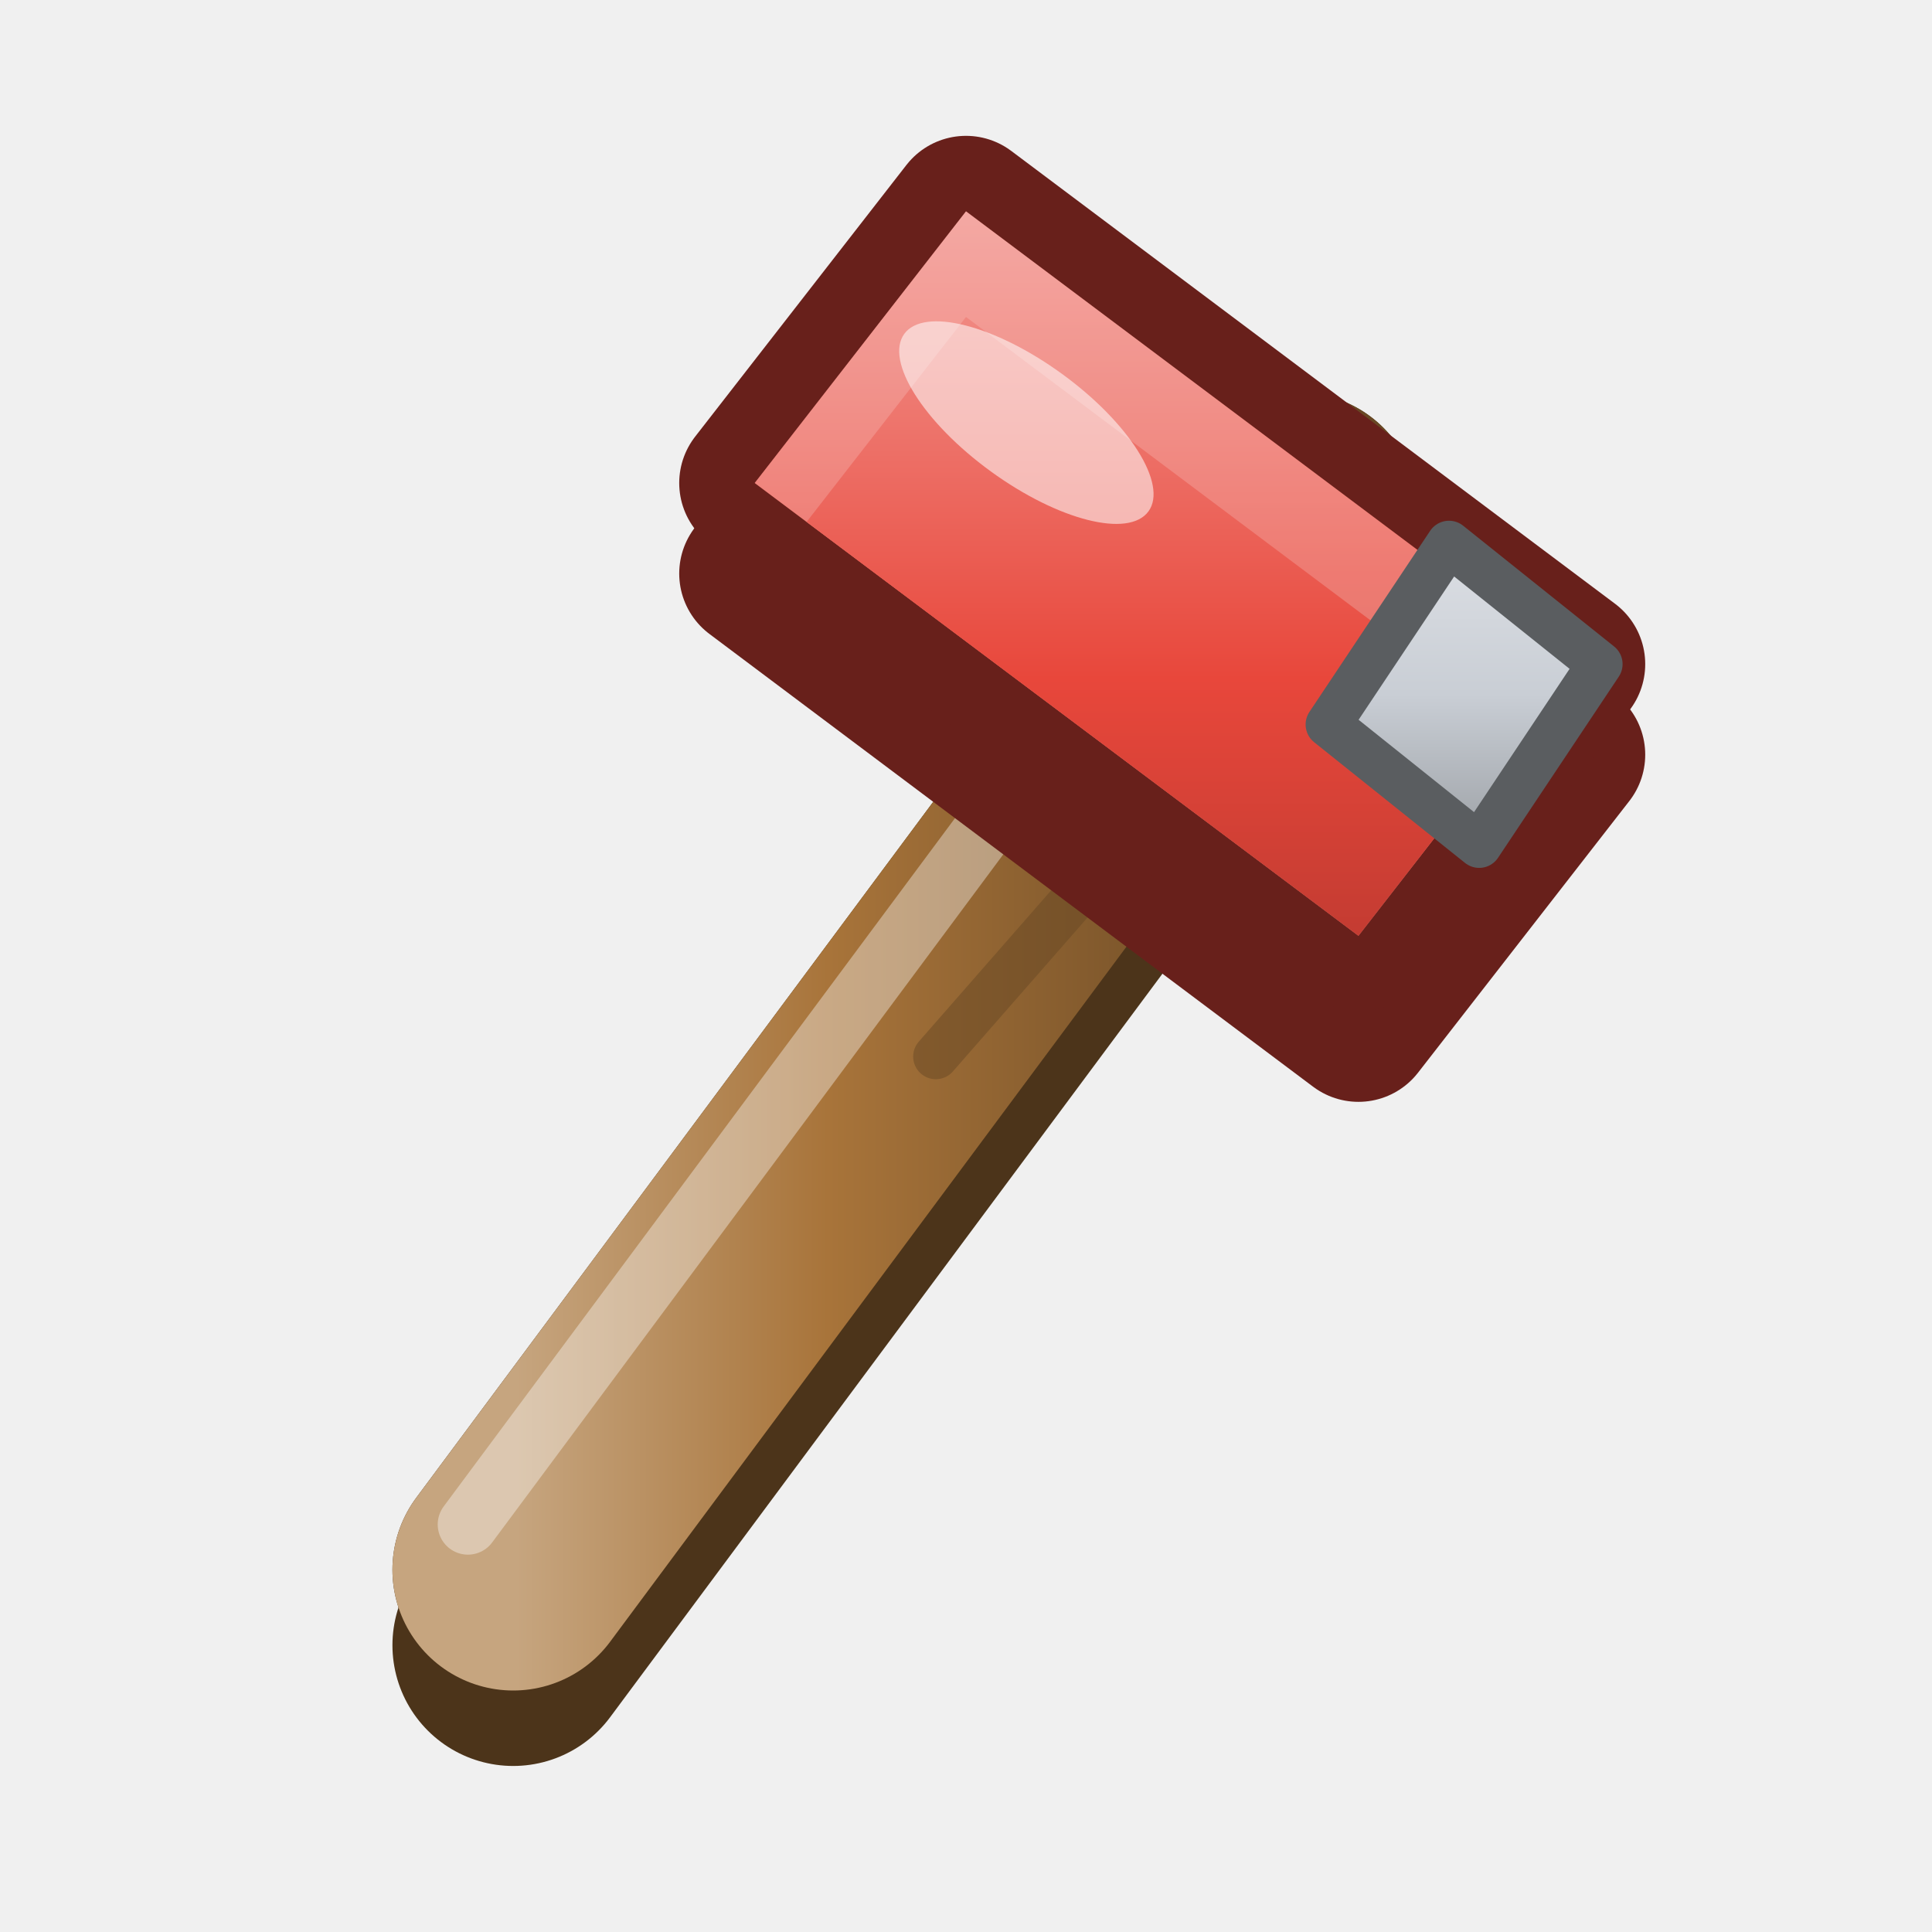
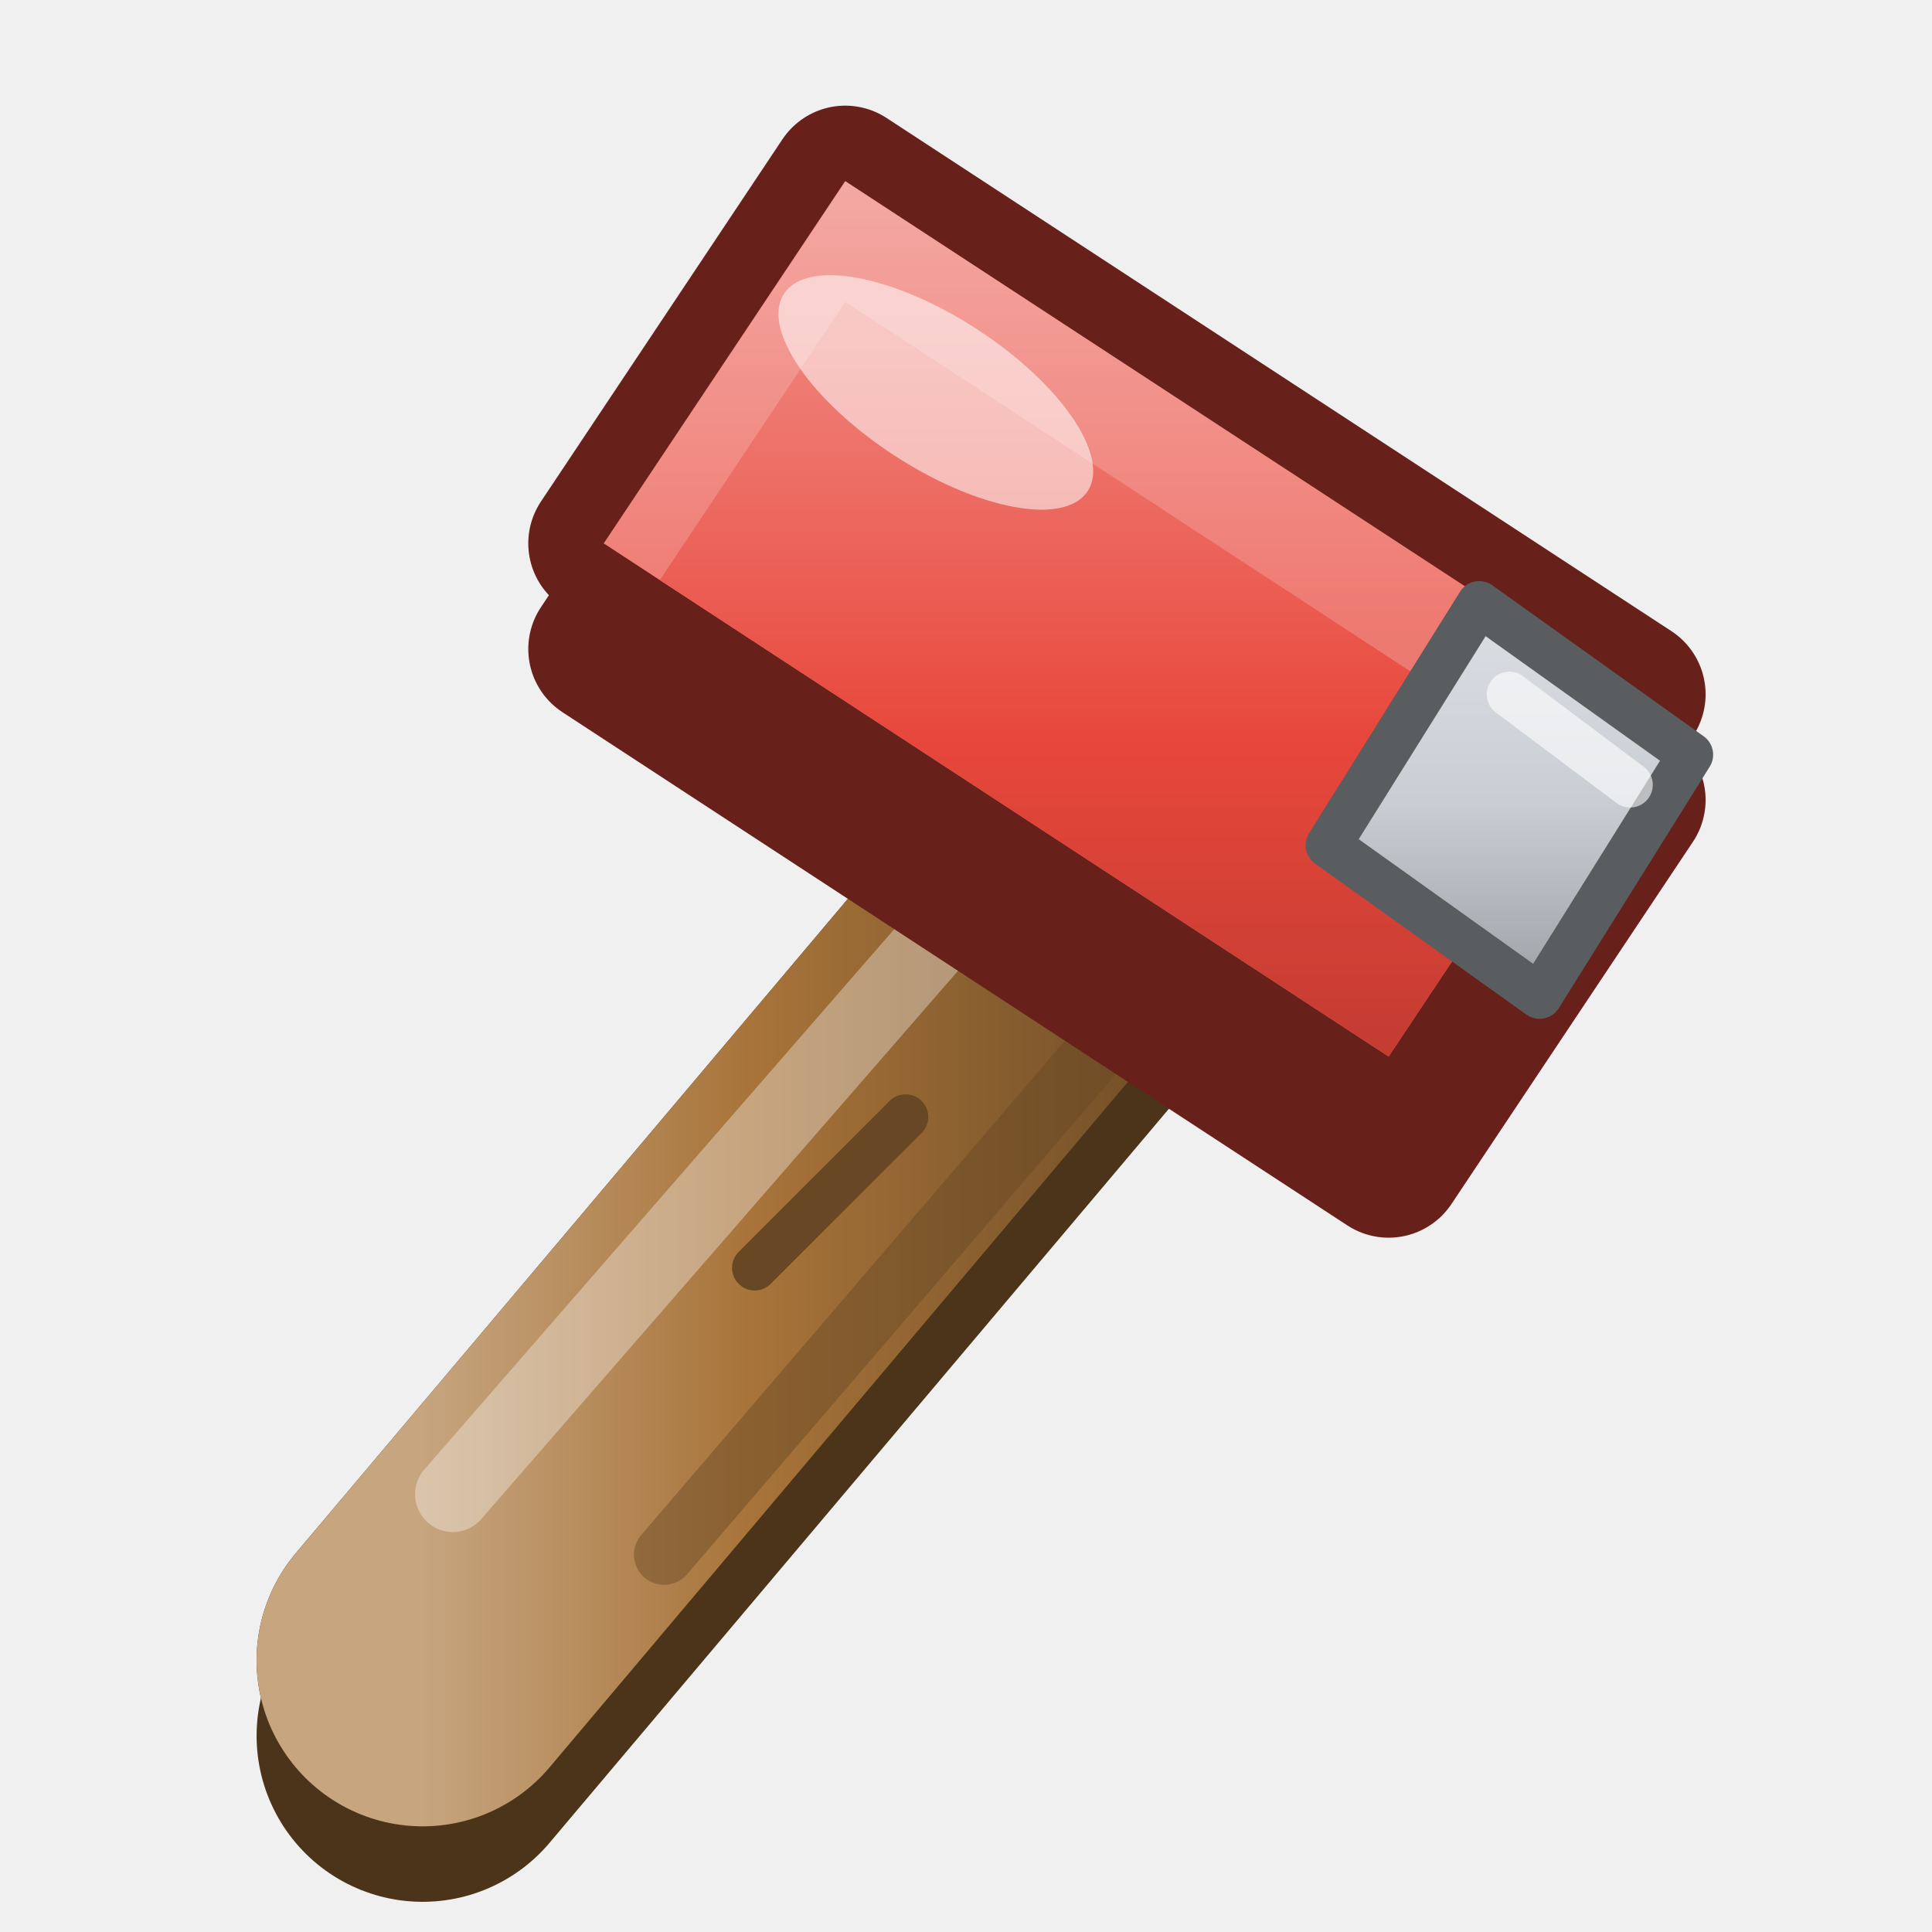
<svg xmlns="http://www.w3.org/2000/svg" viewBox="0 0 128 128" width="128" height="128">
  <defs>
-     <g id="s32">
-       <path d="M34 104L86 34" fill="none" stroke-width="16" />
+     <g id="s57">
+       <path d="M28 110L82 46" fill="none" stroke-width="22" />
    </g>
-     <g id="s33">
-       <path d="M64 14L104 44L90 62L50 32Z" />
+     <g id="s58">
+       <path d="M56 12L108 46L92 70L40 36Z" />
    </g>
-     <path id="p34" d="M64 14L104 44L90 62L50 32Z" />
-     <clipPath id="cp34">
-       <use href="#p34" />
+     <path id="p59" d="M56 12L108 46L92 70L40 36Z" />
+     <clipPath id="cp59">
+       <use href="#p59" />
    </clipPath>
-     <linearGradient id="gp34" x1="0" y1="0" x2="0" y2="1">
+     <linearGradient id="gp59" x1="0" y1="0" x2="0" y2="1">
      <stop offset="0" stop-color="#F08780" />
      <stop offset="0.5" stop-color="#E8473B" />
      <stop offset="1" stop-color="#B5372E" />
    </linearGradient>
-     <linearGradient id="gW16" x1="0" y1="0" x2="1" y2="0">
+     <linearGradient id="gW22" x1="0" y1="0" x2="1" y2="0">
      <stop offset="0" stop-color="#C6A57F" />
      <stop offset=".4" stop-color="#A8743A" />
      <stop offset="1" stop-color="#684824" />
    </linearGradient>
    <linearGradient id="gSt" x1="0" y1="0" x2="0" y2="1">
      <stop offset="0" stop-color="#DCDFE4" />
      <stop offset="0.5" stop-color="#C9CED5" />
      <stop offset="1" stop-color="#9DA1A6" />
    </linearGradient>
  </defs>
-   <use href="#s32" fill="#4C341A" stroke="#4C341A" stroke-width="8" stroke-linejoin="round" stroke-linecap="round" transform="translate(0 5)" />
-   <use href="#s32" fill="#4C341A" stroke="#4C341A" stroke-width="8" stroke-linejoin="round" stroke-linecap="round" />
-   <path d="M34 104L86 34" fill="none" stroke="url(#gW16)" stroke-width="16" stroke-linecap="round" />
-   <path d="M34 104L86 34" fill="none" stroke="#FFFFFF" stroke-opacity=".38" stroke-width="4" stroke-linecap="round" transform="translate(-3 -3)" />
-   <path d="M62 70L76 54" stroke="#684824" stroke-opacity=".5" stroke-width="3" stroke-linecap="round" />
-   <use href="#s33" fill="#68201B" stroke="#68201B" stroke-width="10" stroke-linejoin="round" stroke-linecap="round" transform="translate(0 6)" />
-   <use href="#s33" fill="#68201B" stroke="#68201B" stroke-width="10" stroke-linejoin="round" stroke-linecap="round" />
-   <use href="#p34" fill="url(#gp34)" />
-   <g clip-path="url(#cp34)">
-     <use href="#p34" fill="#FFFFFF" fill-opacity="0.28" />
-     <use href="#p34" fill="url(#gp34)" transform="translate(0 7)" />
+   <use href="#s57" fill="#4C341A" stroke="#4C341A" stroke-width="8" stroke-linejoin="round" stroke-linecap="round" transform="translate(0 5)" />
+   <use href="#s57" fill="#4C341A" stroke="#4C341A" stroke-width="8" stroke-linejoin="round" stroke-linecap="round" />
+   <path d="M28 110L82 46" fill="none" stroke="url(#gW22)" stroke-width="22" stroke-linecap="round" />
+   <path d="M34 102L74 56" stroke="#FFFFFF" stroke-opacity=".35" stroke-width="5" stroke-linecap="round" transform="translate(-4 -3)" />
+   <path d="M40 100L76 58" stroke="#684824" stroke-opacity=".45" stroke-width="4" stroke-linecap="round" transform="translate(4 3)" />
+   <path d="M50 84L60 74" stroke="#684824" stroke-width="3" stroke-linecap="round" />
+   <use href="#s58" fill="#68201B" stroke="#68201B" stroke-width="10" stroke-linejoin="round" stroke-linecap="round" transform="translate(0 7)" />
+   <use href="#s58" fill="#68201B" stroke="#68201B" stroke-width="10" stroke-linejoin="round" stroke-linecap="round" />
+   <use href="#p59" fill="url(#gp59)" />
+   <g clip-path="url(#cp59)">
+     <use href="#p59" fill="#FFFFFF" fill-opacity="0.28" />
+     <use href="#p59" fill="url(#gp59)" transform="translate(0 8)" />
  </g>
-   <path d="M96 36L106 44L98 56L88 48Z" fill="url(#gSt)" stroke="#5A5D60" stroke-width="3" stroke-linejoin="round" />
-   <ellipse cx="68" cy="28" rx="10" ry="4" transform="rotate(36 68 28)" fill="#FFFFFF" fill-opacity="0.55" />
+   <path d="M98 40L112 50L102 66L88 56Z" fill="url(#gSt)" stroke="#5A5D60" stroke-width="3" stroke-linejoin="round" />
+   <path d="M100 46L108 52" stroke="#FFFFFF" stroke-opacity=".6" stroke-width="3" stroke-linecap="round" />
+   <ellipse cx="62" cy="26" rx="12" ry="5" transform="rotate(33 62 26)" fill="#FFFFFF" fill-opacity="0.55" />
</svg>
